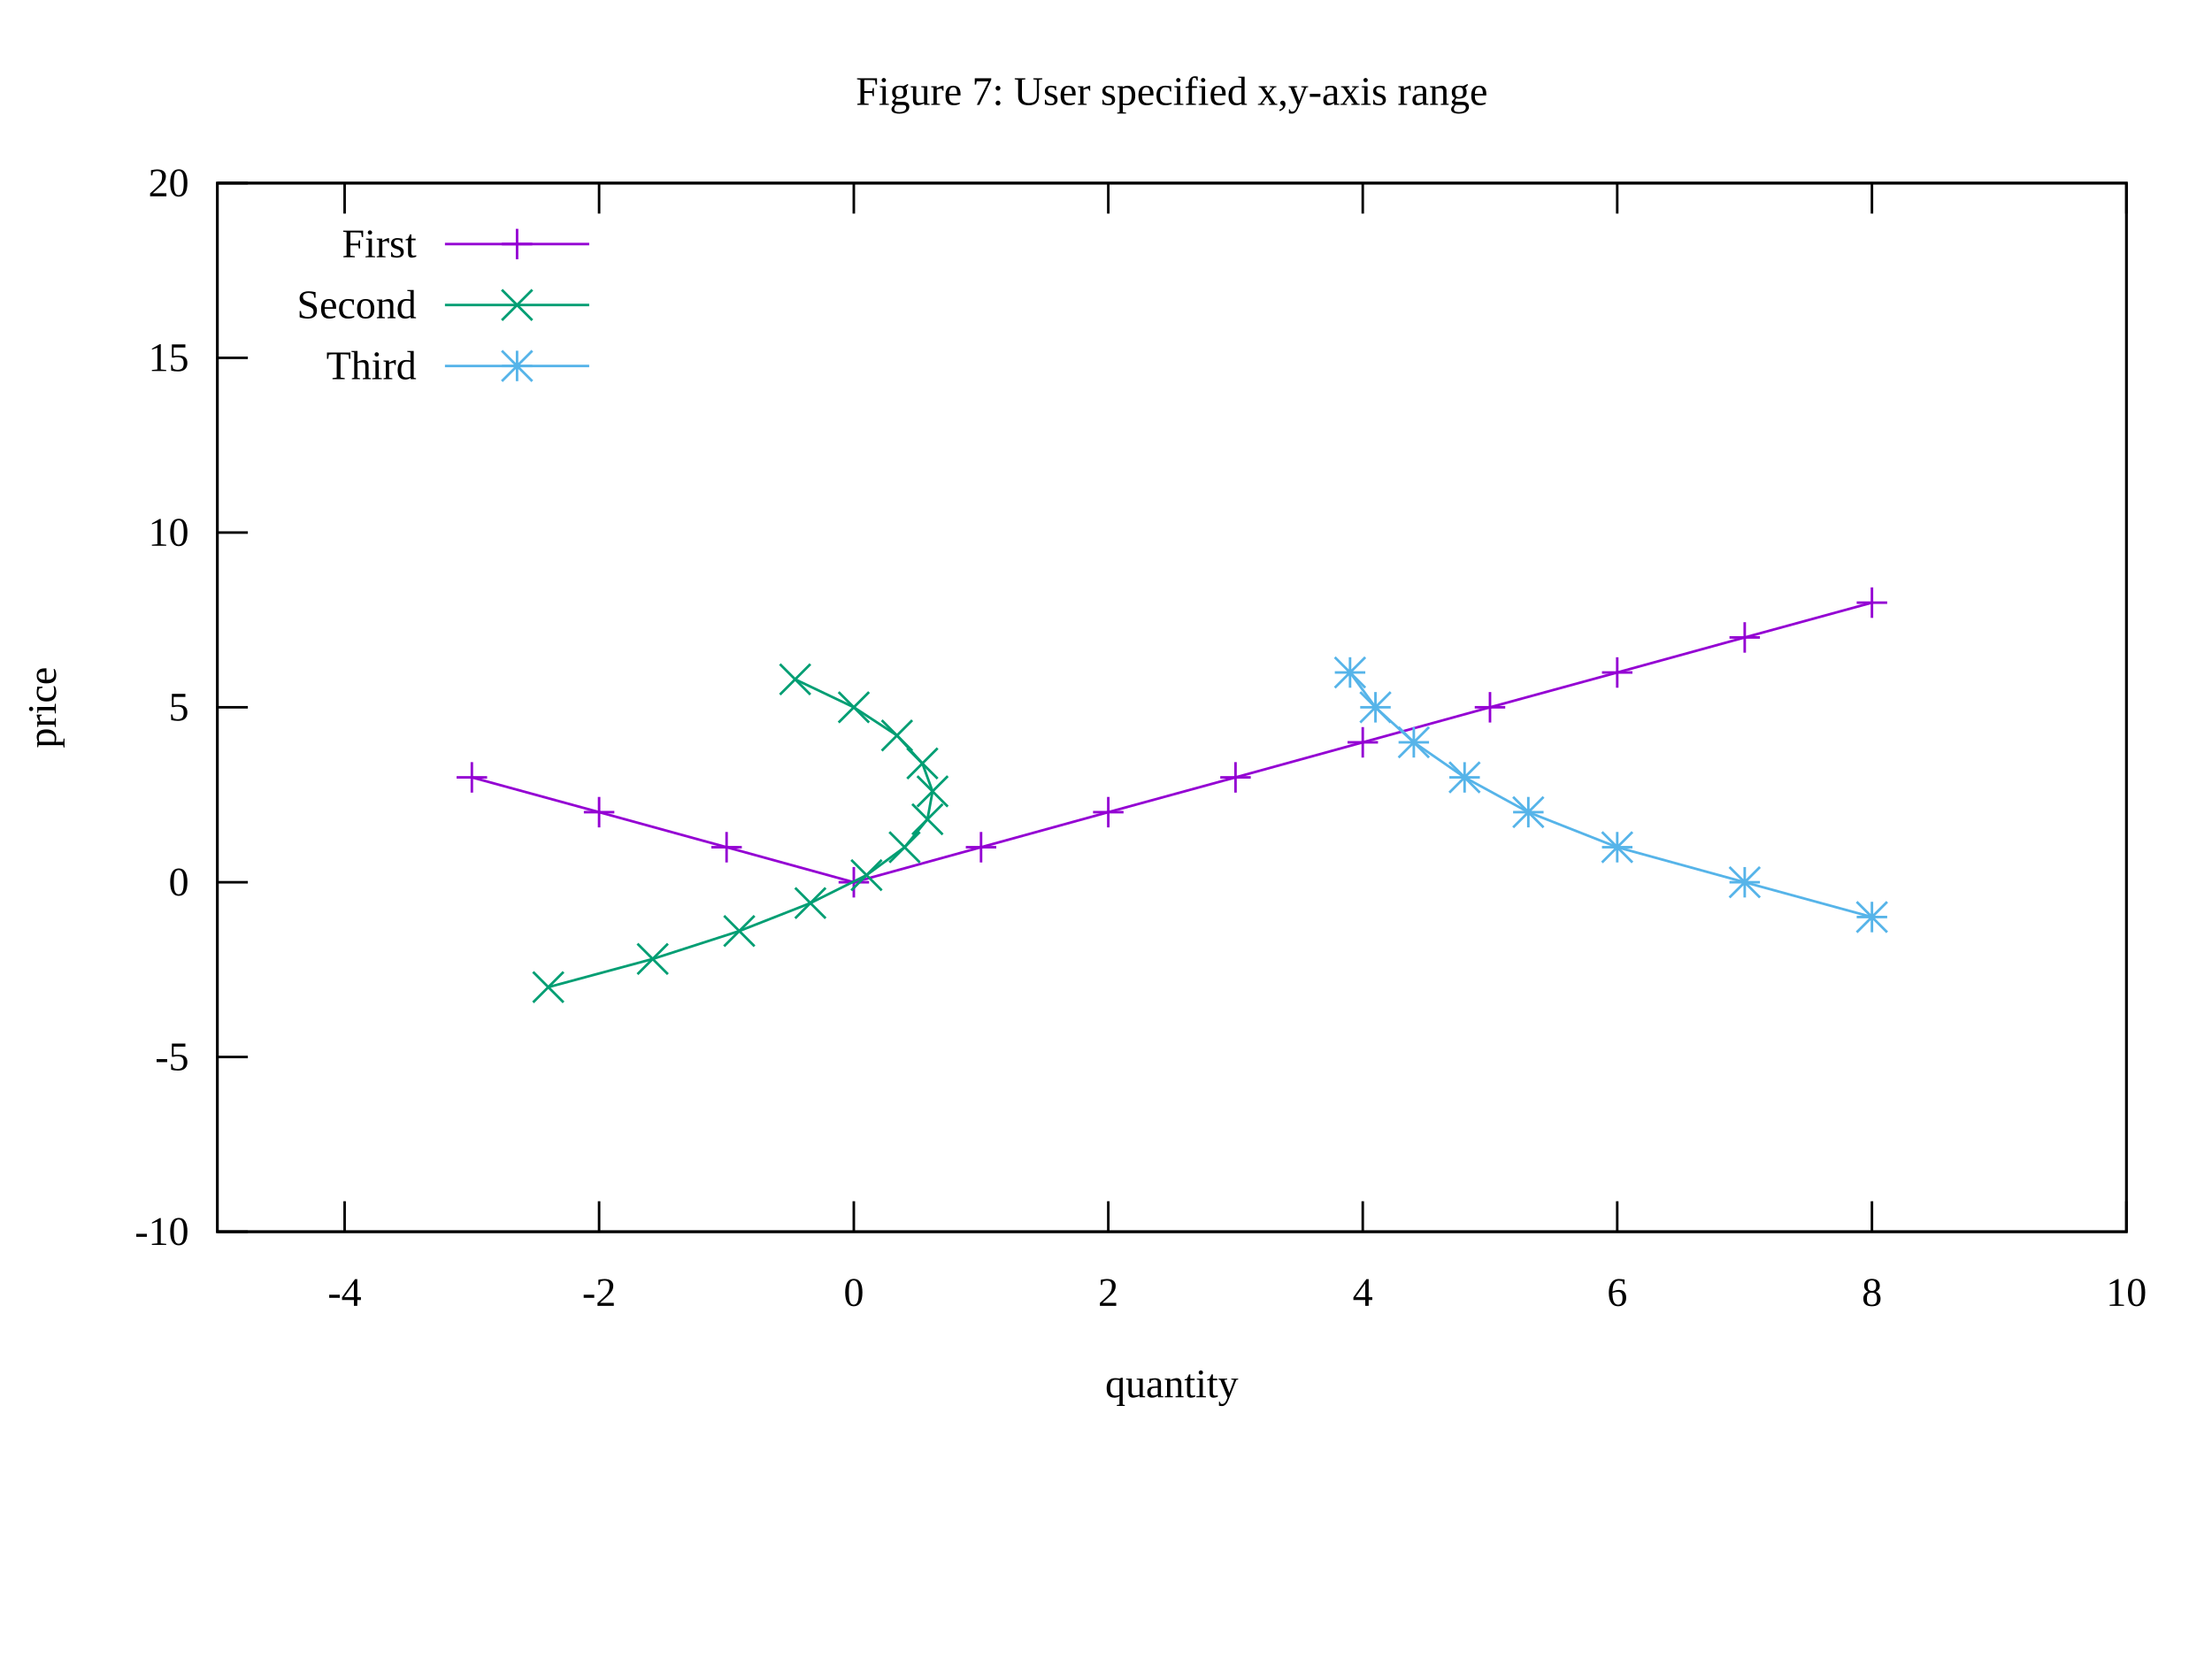
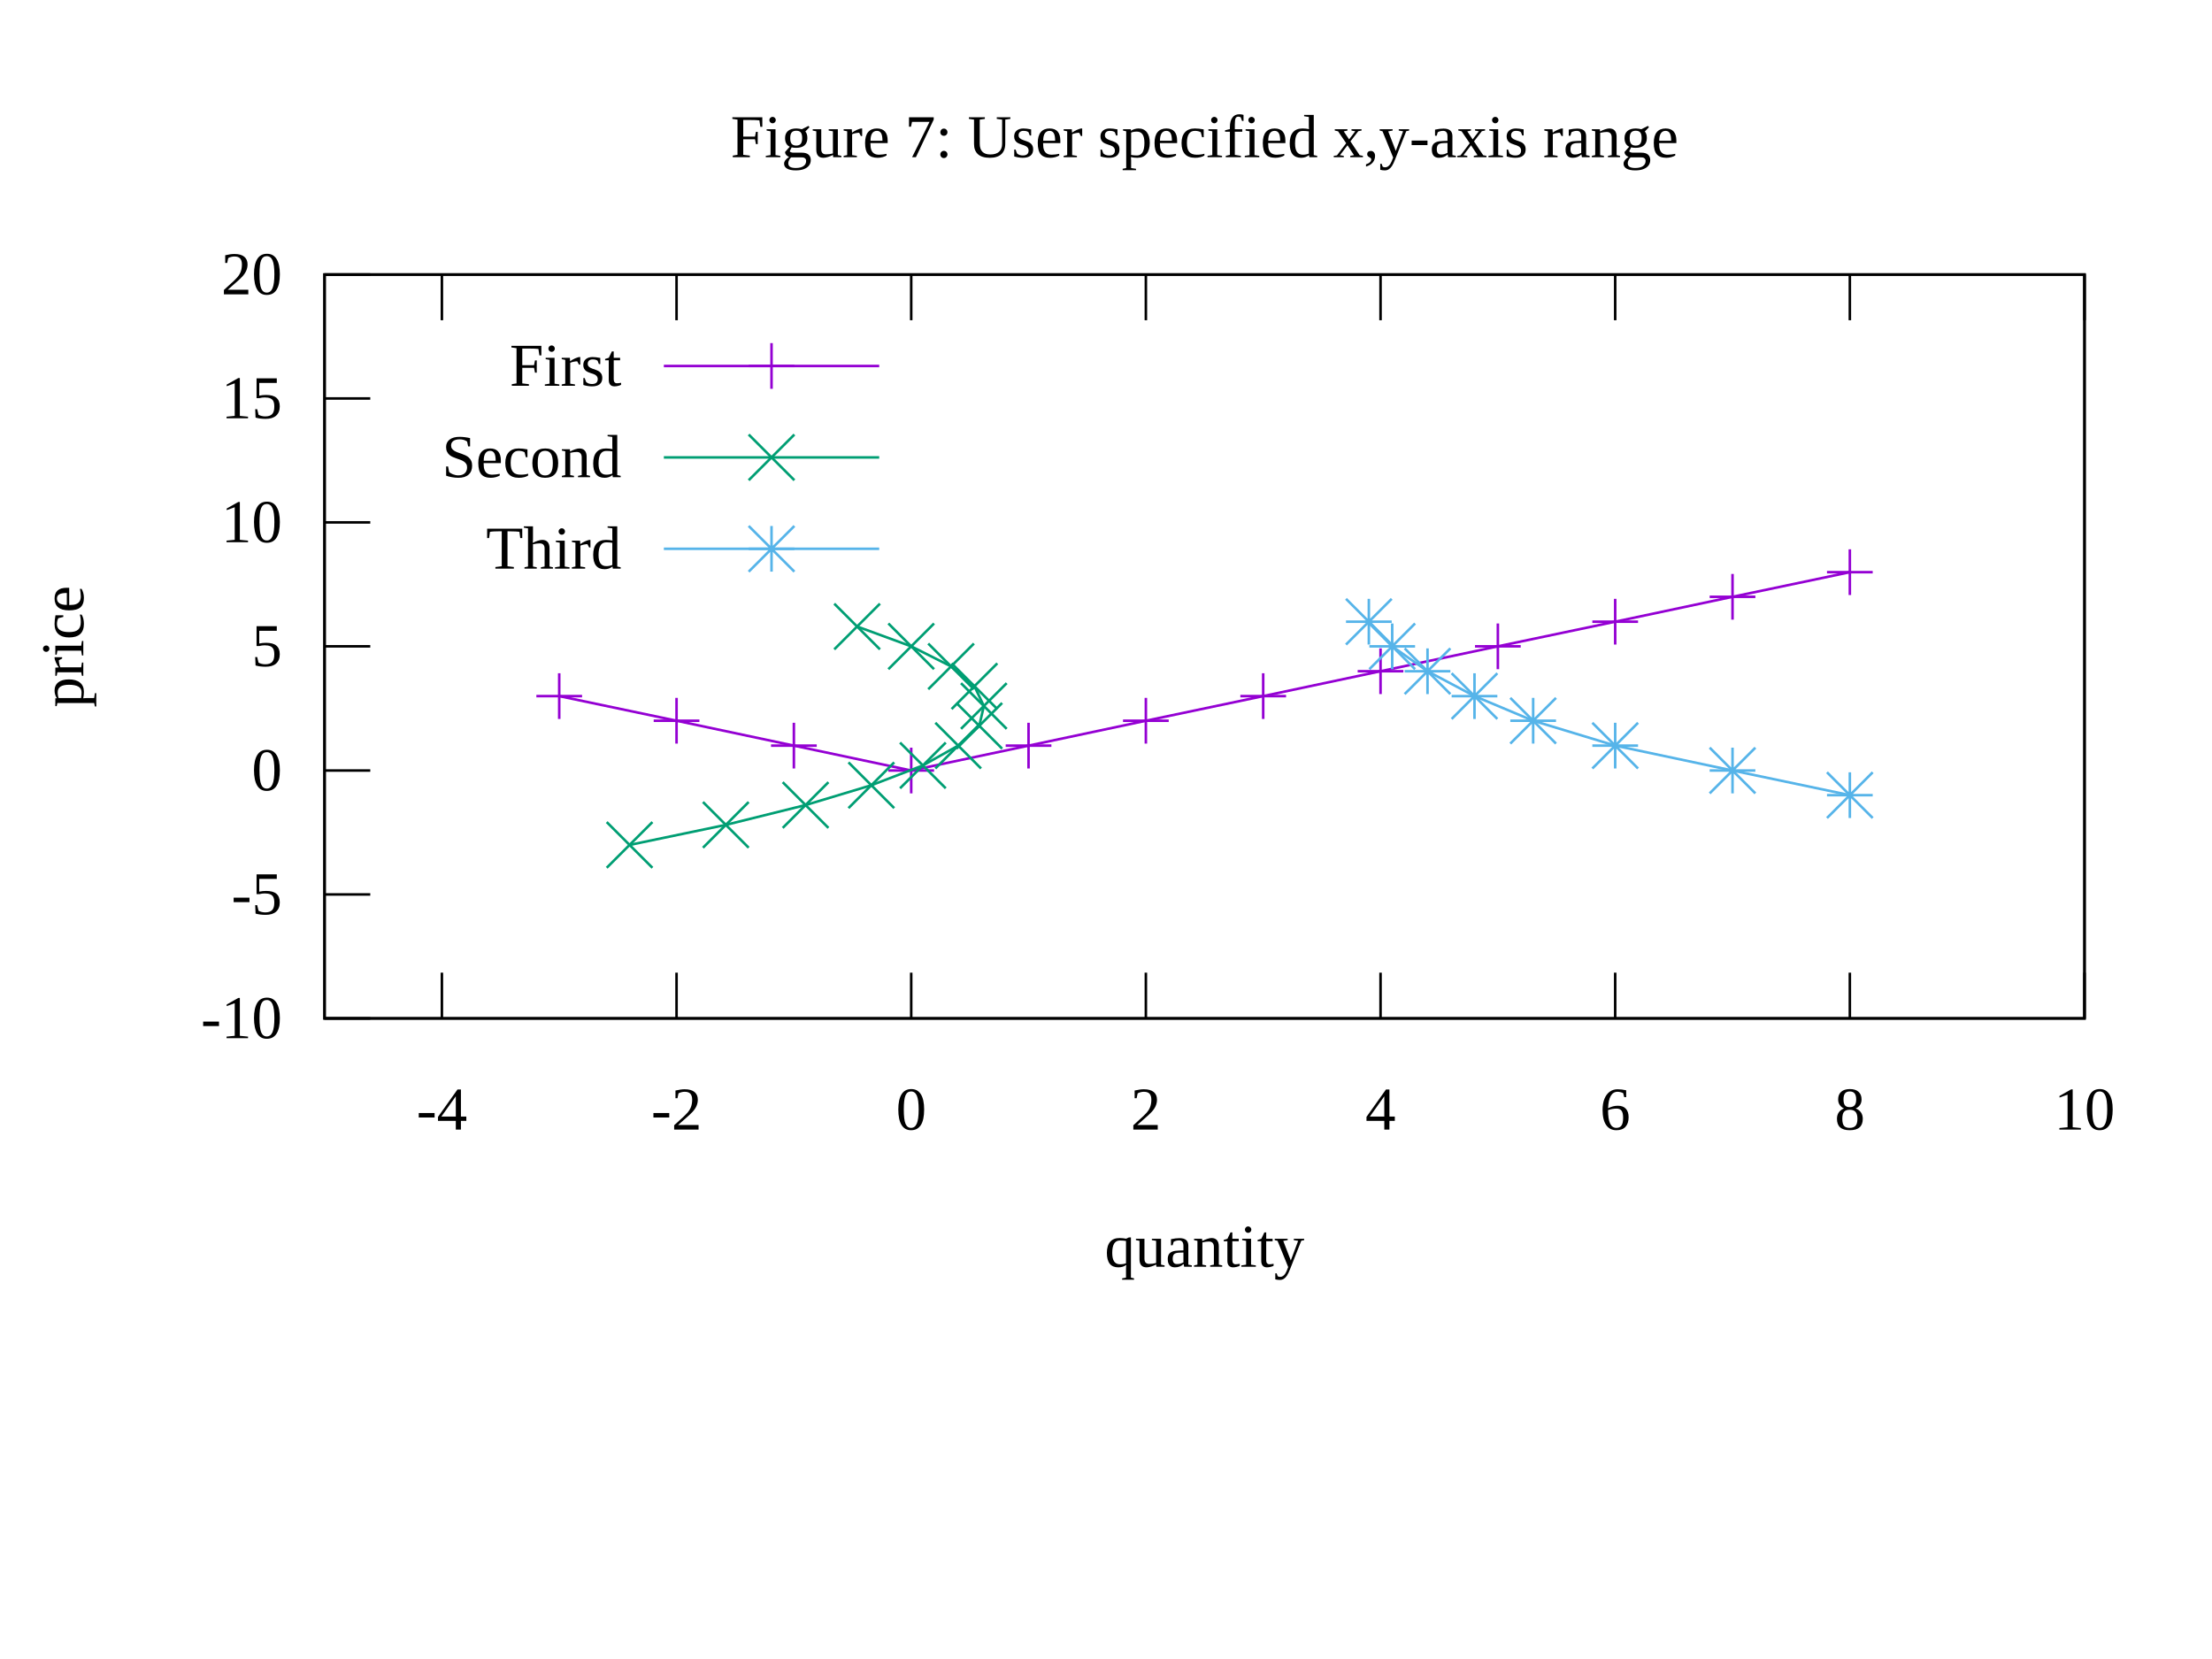
<svg xmlns="http://www.w3.org/2000/svg" xmlns:xlink="http://www.w3.org/1999/xlink" width="871" height="653" viewBox="0 0 871 653">
  <g id="gnuplot_canvas">
    <rect x="0" y="0" width="871" height="653" fill="none" />
    <defs>
      <circle id="gpDot" r="0.5" stroke-width="0.5" />
-       <path id="gpPt0" stroke-width="0.167" stroke="currentColor" d="M-1,0 h2 M0,-1 v2" />
-       <path id="gpPt1" stroke-width="0.167" stroke="currentColor" d="M-1,-1 L1,1 M1,-1 L-1,1" />
-       <path id="gpPt2" stroke-width="0.167" stroke="currentColor" d="M-1,0 L1,0 M0,-1 L0,1 M-1,-1 L1,1 M-1,1 L1,-1" />
-       <rect id="gpPt3" stroke-width="0.167" stroke="currentColor" x="-1" y="-1" width="2" height="2" />
-       <rect id="gpPt4" stroke-width="0.167" stroke="currentColor" fill="currentColor" x="-1" y="-1" width="2" height="2" />
-       <circle id="gpPt5" stroke-width="0.167" stroke="currentColor" cx="0" cy="0" r="1" />
+       <path id="gpPt0" stroke-width="0.111" stroke="currentColor" d="M-1,0 h2 M0,-1 v2" />
+       <path id="gpPt1" stroke-width="0.111" stroke="currentColor" d="M-1,-1 L1,1 M1,-1 L-1,1" />
+       <path id="gpPt2" stroke-width="0.111" stroke="currentColor" d="M-1,0 L1,0 M0,-1 L0,1 M-1,-1 L1,1 M-1,1 L1,-1" />
+       <rect id="gpPt3" stroke-width="0.111" stroke="currentColor" x="-1" y="-1" width="2" height="2" />
+       <rect id="gpPt4" stroke-width="0.111" stroke="currentColor" fill="currentColor" x="-1" y="-1" width="2" height="2" />
+       <circle id="gpPt5" stroke-width="0.111" stroke="currentColor" cx="0" cy="0" r="1" />
      <use xlink:href="#gpPt5" id="gpPt6" fill="currentColor" stroke="none" />
-       <path id="gpPt7" stroke-width="0.167" stroke="currentColor" d="M0,-1.33 L-1.33,0.67 L1.33,0.67 z" />
+       <path id="gpPt7" stroke-width="0.111" stroke="currentColor" d="M0,-1.33 L-1.33,0.67 L1.33,0.67 z" />
      <use xlink:href="#gpPt7" id="gpPt8" fill="currentColor" stroke="none" />
      <use xlink:href="#gpPt7" id="gpPt9" stroke="currentColor" transform="rotate(180)" />
      <use xlink:href="#gpPt9" id="gpPt10" fill="currentColor" stroke="none" />
      <use xlink:href="#gpPt3" id="gpPt11" stroke="currentColor" transform="rotate(45)" />
      <use xlink:href="#gpPt11" id="gpPt12" fill="currentColor" stroke="none" />
-       <path id="gpPt13" stroke-width="0.167" stroke="currentColor" d="M0,1.330 L1.265,0.411 L0.782,-1.067 L-0.782,-1.076 L-1.265,0.411 z" />
+       <path id="gpPt13" stroke-width="0.111" stroke="currentColor" d="M0,1.330 L1.265,0.411 L0.782,-1.067 L-0.782,-1.076 L-1.265,0.411 z" />
      <use xlink:href="#gpPt13" id="gpPt14" fill="currentColor" stroke="none" />
      <filter id="textbox" filterUnits="objectBoundingBox" x="0" y="0" height="1" width="1">
        <feFlood flood-color="white" flood-opacity="1" result="bgnd" />
        <feComposite in="SourceGraphic" in2="bgnd" operator="atop" />
      </filter>
      <filter id="greybox" filterUnits="objectBoundingBox" x="0" y="0" height="1" width="1">
        <feFlood flood-color="lightgrey" flood-opacity="1" result="grey" />
        <feComposite in="SourceGraphic" in2="grey" operator="atop" />
      </filter>
    </defs>
    <g fill="none" color="white" stroke="currentColor" stroke-width="1.00" stroke-linecap="butt" stroke-linejoin="miter">
</g>
    <g fill="none" color="black" stroke="currentColor" stroke-width="1.00" stroke-linecap="butt" stroke-linejoin="miter">
-       <path stroke="black" d="M85.6,485.0 L97.6,485.0  " />
-       <g transform="translate(74.4,490.2)" stroke="none" fill="black" font-family="Times New Roman" font-size="16.00" text-anchor="end">
+       <path stroke="black" d="M127.8,401.0 L145.8,401.0  " />
+       <g transform="translate(111.1,408.8)" stroke="none" fill="black" font-family="Times New Roman" font-size="24.00" text-anchor="end">
        <text>
          <tspan font-family="Times New Roman">-10</tspan>
        </text>
      </g>
    </g>
    <g fill="none" color="black" stroke="currentColor" stroke-width="1.00" stroke-linecap="butt" stroke-linejoin="miter">
-       <path stroke="black" d="M85.6,416.2 L97.6,416.2  " />
-       <g transform="translate(74.4,421.4)" stroke="none" fill="black" font-family="Times New Roman" font-size="16.00" text-anchor="end">
+       <path stroke="black" d="M127.8,352.2 L145.8,352.2  " />
+       <g transform="translate(111.1,360.0)" stroke="none" fill="black" font-family="Times New Roman" font-size="24.00" text-anchor="end">
        <text>
          <tspan font-family="Times New Roman">-5</tspan>
        </text>
      </g>
    </g>
    <g fill="none" color="black" stroke="currentColor" stroke-width="1.00" stroke-linecap="butt" stroke-linejoin="miter">
-       <path stroke="black" d="M85.6,347.4 L97.6,347.4  " />
-       <g transform="translate(74.4,352.6)" stroke="none" fill="black" font-family="Times New Roman" font-size="16.00" text-anchor="end">
+       <path stroke="black" d="M127.8,303.4 L145.8,303.4  " />
+       <g transform="translate(111.1,311.2)" stroke="none" fill="black" font-family="Times New Roman" font-size="24.00" text-anchor="end">
        <text>
          <tspan font-family="Times New Roman"> 0</tspan>
        </text>
      </g>
    </g>
    <g fill="none" color="black" stroke="currentColor" stroke-width="1.00" stroke-linecap="butt" stroke-linejoin="miter">
-       <path stroke="black" d="M85.6,278.5 L97.6,278.5  " />
-       <g transform="translate(74.4,283.7)" stroke="none" fill="black" font-family="Times New Roman" font-size="16.00" text-anchor="end">
+       <path stroke="black" d="M127.8,254.5 L145.8,254.5  " />
+       <g transform="translate(111.1,262.3)" stroke="none" fill="black" font-family="Times New Roman" font-size="24.00" text-anchor="end">
        <text>
          <tspan font-family="Times New Roman"> 5</tspan>
        </text>
      </g>
    </g>
    <g fill="none" color="black" stroke="currentColor" stroke-width="1.00" stroke-linecap="butt" stroke-linejoin="miter">
-       <path stroke="black" d="M85.6,209.7 L97.6,209.7  " />
-       <g transform="translate(74.4,214.9)" stroke="none" fill="black" font-family="Times New Roman" font-size="16.00" text-anchor="end">
+       <path stroke="black" d="M127.8,205.7 L145.8,205.7  " />
+       <g transform="translate(111.1,213.5)" stroke="none" fill="black" font-family="Times New Roman" font-size="24.00" text-anchor="end">
        <text>
          <tspan font-family="Times New Roman"> 10</tspan>
        </text>
      </g>
    </g>
    <g fill="none" color="black" stroke="currentColor" stroke-width="1.00" stroke-linecap="butt" stroke-linejoin="miter">
-       <path stroke="black" d="M85.6,140.9 L97.6,140.9  " />
-       <g transform="translate(74.4,146.1)" stroke="none" fill="black" font-family="Times New Roman" font-size="16.00" text-anchor="end">
+       <path stroke="black" d="M127.8,156.9 L145.8,156.9  " />
+       <g transform="translate(111.1,164.7)" stroke="none" fill="black" font-family="Times New Roman" font-size="24.00" text-anchor="end">
        <text>
          <tspan font-family="Times New Roman"> 15</tspan>
        </text>
      </g>
    </g>
    <g fill="none" color="black" stroke="currentColor" stroke-width="1.00" stroke-linecap="butt" stroke-linejoin="miter">
-       <path stroke="black" d="M85.6,72.1 L97.6,72.1  " />
-       <g transform="translate(74.4,77.3)" stroke="none" fill="black" font-family="Times New Roman" font-size="16.00" text-anchor="end">
+       <path stroke="black" d="M127.8,108.1 L145.8,108.1  " />
+       <g transform="translate(111.1,115.9)" stroke="none" fill="black" font-family="Times New Roman" font-size="24.00" text-anchor="end">
        <text>
          <tspan font-family="Times New Roman"> 20</tspan>
        </text>
      </g>
    </g>
    <g fill="none" color="black" stroke="currentColor" stroke-width="1.00" stroke-linecap="butt" stroke-linejoin="miter">
-       <path stroke="black" d="M135.7,485.0 L135.7,473.0 M135.7,72.1 L135.7,84.1  " />
-       <g transform="translate(135.7,514.2)" stroke="none" fill="black" font-family="Times New Roman" font-size="16.00" text-anchor="middle">
+       <path stroke="black" d="M174.0,401.0 L174.0,383.0 M174.0,108.1 L174.0,126.1  " />
+       <g transform="translate(174.0,444.8)" stroke="none" fill="black" font-family="Times New Roman" font-size="24.00" text-anchor="middle">
        <text>
          <tspan font-family="Times New Roman">-4</tspan>
        </text>
      </g>
    </g>
    <g fill="none" color="black" stroke="currentColor" stroke-width="1.00" stroke-linecap="butt" stroke-linejoin="miter">
-       <path stroke="black" d="M235.9,485.0 L235.9,473.0 M235.9,72.1 L235.9,84.1  " />
-       <g transform="translate(235.9,514.2)" stroke="none" fill="black" font-family="Times New Roman" font-size="16.00" text-anchor="middle">
+       <path stroke="black" d="M266.4,401.0 L266.4,383.0 M266.4,108.1 L266.4,126.1  " />
+       <g transform="translate(266.4,444.8)" stroke="none" fill="black" font-family="Times New Roman" font-size="24.00" text-anchor="middle">
        <text>
          <tspan font-family="Times New Roman">-2</tspan>
        </text>
      </g>
    </g>
    <g fill="none" color="black" stroke="currentColor" stroke-width="1.00" stroke-linecap="butt" stroke-linejoin="miter">
-       <path stroke="black" d="M336.2,485.0 L336.2,473.0 M336.2,72.1 L336.2,84.1  " />
-       <g transform="translate(336.2,514.2)" stroke="none" fill="black" font-family="Times New Roman" font-size="16.00" text-anchor="middle">
+       <path stroke="black" d="M358.8,401.0 L358.8,383.0 M358.8,108.1 L358.8,126.1  " />
+       <g transform="translate(358.8,444.8)" stroke="none" fill="black" font-family="Times New Roman" font-size="24.00" text-anchor="middle">
        <text>
          <tspan font-family="Times New Roman"> 0</tspan>
        </text>
      </g>
    </g>
    <g fill="none" color="black" stroke="currentColor" stroke-width="1.00" stroke-linecap="butt" stroke-linejoin="miter">
-       <path stroke="black" d="M436.4,485.0 L436.4,473.0 M436.4,72.1 L436.4,84.1  " />
-       <g transform="translate(436.4,514.2)" stroke="none" fill="black" font-family="Times New Roman" font-size="16.00" text-anchor="middle">
+       <path stroke="black" d="M451.2,401.0 L451.2,383.0 M451.2,108.1 L451.2,126.1  " />
+       <g transform="translate(451.2,444.8)" stroke="none" fill="black" font-family="Times New Roman" font-size="24.00" text-anchor="middle">
        <text>
          <tspan font-family="Times New Roman"> 2</tspan>
        </text>
      </g>
    </g>
    <g fill="none" color="black" stroke="currentColor" stroke-width="1.00" stroke-linecap="butt" stroke-linejoin="miter">
-       <path stroke="black" d="M536.6,485.0 L536.6,473.0 M536.6,72.1 L536.6,84.1  " />
-       <g transform="translate(536.6,514.2)" stroke="none" fill="black" font-family="Times New Roman" font-size="16.00" text-anchor="middle">
+       <path stroke="black" d="M543.6,401.0 L543.6,383.0 M543.6,108.1 L543.6,126.1  " />
+       <g transform="translate(543.6,444.8)" stroke="none" fill="black" font-family="Times New Roman" font-size="24.00" text-anchor="middle">
        <text>
          <tspan font-family="Times New Roman"> 4</tspan>
        </text>
      </g>
    </g>
    <g fill="none" color="black" stroke="currentColor" stroke-width="1.00" stroke-linecap="butt" stroke-linejoin="miter">
-       <path stroke="black" d="M636.8,485.0 L636.8,473.0 M636.8,72.1 L636.8,84.1  " />
-       <g transform="translate(636.8,514.2)" stroke="none" fill="black" font-family="Times New Roman" font-size="16.00" text-anchor="middle">
+       <path stroke="black" d="M636.0,401.0 L636.0,383.0 M636.0,108.1 L636.0,126.1  " />
+       <g transform="translate(636.0,444.8)" stroke="none" fill="black" font-family="Times New Roman" font-size="24.00" text-anchor="middle">
        <text>
          <tspan font-family="Times New Roman"> 6</tspan>
        </text>
      </g>
    </g>
    <g fill="none" color="black" stroke="currentColor" stroke-width="1.00" stroke-linecap="butt" stroke-linejoin="miter">
-       <path stroke="black" d="M737.1,485.0 L737.1,473.0 M737.1,72.1 L737.1,84.1  " />
-       <g transform="translate(737.1,514.2)" stroke="none" fill="black" font-family="Times New Roman" font-size="16.00" text-anchor="middle">
+       <path stroke="black" d="M728.4,401.0 L728.4,383.0 M728.4,108.1 L728.4,126.1  " />
+       <g transform="translate(728.4,444.8)" stroke="none" fill="black" font-family="Times New Roman" font-size="24.00" text-anchor="middle">
        <text>
          <tspan font-family="Times New Roman"> 8</tspan>
        </text>
      </g>
    </g>
    <g fill="none" color="black" stroke="currentColor" stroke-width="1.00" stroke-linecap="butt" stroke-linejoin="miter">
-       <path stroke="black" d="M837.3,485.0 L837.3,473.0 M837.3,72.1 L837.3,84.1  " />
-       <g transform="translate(837.3,514.2)" stroke="none" fill="black" font-family="Times New Roman" font-size="16.00" text-anchor="middle">
+       <path stroke="black" d="M820.8,401.0 L820.8,383.0 M820.8,108.1 L820.8,126.1  " />
+       <g transform="translate(820.8,444.8)" stroke="none" fill="black" font-family="Times New Roman" font-size="24.00" text-anchor="middle">
        <text>
          <tspan font-family="Times New Roman"> 10</tspan>
        </text>
      </g>
    </g>
    <g fill="none" color="black" stroke="currentColor" stroke-width="1.00" stroke-linecap="butt" stroke-linejoin="miter">
</g>
    <g fill="none" color="black" stroke="currentColor" stroke-width="1.00" stroke-linecap="butt" stroke-linejoin="miter">
-       <path stroke="black" d="M85.6,72.1 L85.6,485.0 L837.3,485.0 L837.3,72.1 L85.6,72.1 Z  " />
-     </g>
-     <g fill="none" color="black" stroke="currentColor" stroke-width="1.00" stroke-linecap="butt" stroke-linejoin="miter">
-       <g transform="translate(22.0,278.6) rotate(270)" stroke="none" fill="black" font-family="Times New Roman" font-size="16.00" text-anchor="middle">
+       <path stroke="black" d="M127.8,108.1 L127.8,401.0 L820.8,401.0 L820.8,108.1 L127.8,108.1 Z  " />
+     </g>
+     <g fill="none" color="black" stroke="currentColor" stroke-width="1.00" stroke-linecap="butt" stroke-linejoin="miter">
+       <g transform="translate(32.8,254.6) rotate(270)" stroke="none" fill="black" font-family="Times New Roman" font-size="24.00" text-anchor="middle">
        <text>
          <tspan font-family="Times New Roman">price</tspan>
        </text>
      </g>
    </g>
    <g fill="none" color="black" stroke="currentColor" stroke-width="1.00" stroke-linecap="butt" stroke-linejoin="miter">
-       <g transform="translate(461.4,550.2)" stroke="none" fill="black" font-family="Times New Roman" font-size="16.00" text-anchor="middle">
+       <g transform="translate(474.3,498.8)" stroke="none" fill="black" font-family="Times New Roman" font-size="24.00" text-anchor="middle">
        <text>
          <tspan font-family="Times New Roman">quantity</tspan>
        </text>
      </g>
    </g>
    <g fill="none" color="black" stroke="currentColor" stroke-width="1.00" stroke-linecap="butt" stroke-linejoin="miter">
-       <g transform="translate(461.4,41.3)" stroke="none" fill="black" font-family="Times New Roman" font-size="16.00" text-anchor="middle">
+       <g transform="translate(474.3,61.9)" stroke="none" fill="black" font-family="Times New Roman" font-size="24.00" text-anchor="middle">
        <text>
          <tspan font-family="Times New Roman">Figure 7: User specified x,y-axis range</tspan>
        </text>
      </g>
    </g>
    <g id="gnuplot_plot_1">
      <g fill="none" color="black" stroke="currentColor" stroke-width="1.00" stroke-linecap="butt" stroke-linejoin="miter">
-         <g transform="translate(164.0,101.3)" stroke="none" fill="black" font-family="Times New Roman" font-size="16.00" text-anchor="end">
+         <g transform="translate(244.7,151.9)" stroke="none" fill="black" font-family="Times New Roman" font-size="24.00" text-anchor="end">
          <text>
            <tspan font-family="Times New Roman">First</tspan>
          </text>
        </g>
      </g>
      <g fill="none" color="black" stroke="currentColor" stroke-width="1.00" stroke-linecap="butt" stroke-linejoin="miter">
-         <path stroke="rgb(148,   0, 211)" d="M175.2,96.1 L232.0,96.1 M185.8,306.1 L235.9,319.8 L286.1,333.6 L336.2,347.4 L386.3,333.6 L436.4,319.8   L486.5,306.1 L536.6,292.3 L586.7,278.5 L636.8,264.8 L687.0,251.0 L737.1,237.3  " />
-         <use xlink:href="#gpPt0" transform="translate(185.8,306.1) scale(6.00)" color="rgb(148,   0, 211)" />
-         <use xlink:href="#gpPt0" transform="translate(235.9,319.8) scale(6.00)" color="rgb(148,   0, 211)" />
-         <use xlink:href="#gpPt0" transform="translate(286.1,333.6) scale(6.00)" color="rgb(148,   0, 211)" />
-         <use xlink:href="#gpPt0" transform="translate(336.2,347.4) scale(6.00)" color="rgb(148,   0, 211)" />
-         <use xlink:href="#gpPt0" transform="translate(386.3,333.6) scale(6.00)" color="rgb(148,   0, 211)" />
-         <use xlink:href="#gpPt0" transform="translate(436.4,319.8) scale(6.00)" color="rgb(148,   0, 211)" />
-         <use xlink:href="#gpPt0" transform="translate(486.5,306.1) scale(6.00)" color="rgb(148,   0, 211)" />
-         <use xlink:href="#gpPt0" transform="translate(536.6,292.3) scale(6.00)" color="rgb(148,   0, 211)" />
-         <use xlink:href="#gpPt0" transform="translate(586.7,278.5) scale(6.00)" color="rgb(148,   0, 211)" />
-         <use xlink:href="#gpPt0" transform="translate(636.8,264.8) scale(6.00)" color="rgb(148,   0, 211)" />
-         <use xlink:href="#gpPt0" transform="translate(687.0,251.0) scale(6.00)" color="rgb(148,   0, 211)" />
-         <use xlink:href="#gpPt0" transform="translate(737.1,237.3) scale(6.00)" color="rgb(148,   0, 211)" />
-         <use xlink:href="#gpPt0" transform="translate(203.6,96.1) scale(6.00)" color="rgb(148,   0, 211)" />
+         <path stroke="rgb(148,   0, 211)" d="M261.4,144.1 L346.2,144.1 M220.2,274.1 L266.4,283.8 L312.6,293.6 L358.8,303.4 L405.0,293.6 L451.2,283.8   L497.4,274.1 L543.6,264.3 L589.8,254.5 L636.0,244.8 L682.2,235.0 L728.4,225.3  " />
+         <use xlink:href="#gpPt0" transform="translate(220.2,274.1) scale(9.00)" color="rgb(148,   0, 211)" />
+         <use xlink:href="#gpPt0" transform="translate(266.4,283.8) scale(9.00)" color="rgb(148,   0, 211)" />
+         <use xlink:href="#gpPt0" transform="translate(312.6,293.6) scale(9.00)" color="rgb(148,   0, 211)" />
+         <use xlink:href="#gpPt0" transform="translate(358.8,303.4) scale(9.00)" color="rgb(148,   0, 211)" />
+         <use xlink:href="#gpPt0" transform="translate(405.0,293.6) scale(9.00)" color="rgb(148,   0, 211)" />
+         <use xlink:href="#gpPt0" transform="translate(451.2,283.8) scale(9.00)" color="rgb(148,   0, 211)" />
+         <use xlink:href="#gpPt0" transform="translate(497.4,274.1) scale(9.00)" color="rgb(148,   0, 211)" />
+         <use xlink:href="#gpPt0" transform="translate(543.6,264.3) scale(9.00)" color="rgb(148,   0, 211)" />
+         <use xlink:href="#gpPt0" transform="translate(589.8,254.5) scale(9.00)" color="rgb(148,   0, 211)" />
+         <use xlink:href="#gpPt0" transform="translate(636.0,244.8) scale(9.00)" color="rgb(148,   0, 211)" />
+         <use xlink:href="#gpPt0" transform="translate(682.2,235.0) scale(9.00)" color="rgb(148,   0, 211)" />
+         <use xlink:href="#gpPt0" transform="translate(728.4,225.3) scale(9.00)" color="rgb(148,   0, 211)" />
+         <use xlink:href="#gpPt0" transform="translate(303.8,144.1) scale(9.00)" color="rgb(148,   0, 211)" />
      </g>
    </g>
    <g id="gnuplot_plot_2">
      <g fill="none" color="black" stroke="currentColor" stroke-width="1.00" stroke-linecap="butt" stroke-linejoin="miter">
-         <g transform="translate(164.0,125.3)" stroke="none" fill="black" font-family="Times New Roman" font-size="16.00" text-anchor="end">
+         <g transform="translate(244.7,187.9)" stroke="none" fill="black" font-family="Times New Roman" font-size="24.00" text-anchor="end">
          <text>
            <tspan font-family="Times New Roman">Second</tspan>
          </text>
        </g>
      </g>
      <g fill="none" color="black" stroke="currentColor" stroke-width="1.00" stroke-linecap="butt" stroke-linejoin="miter">
-         <path stroke="rgb(  0, 158, 115)" d="M175.2,120.1 L232.0,120.1 M215.9,388.7 L257.0,377.6 L291.1,366.6 L319.1,355.6 L341.2,344.6 L356.2,333.6   L365.2,322.6 L367.2,311.6 L363.2,300.6 L353.2,289.6 L336.2,278.5 L313.1,267.5  " />
-         <use xlink:href="#gpPt1" transform="translate(215.9,388.7) scale(6.00)" color="rgb(  0, 158, 115)" />
-         <use xlink:href="#gpPt1" transform="translate(257.0,377.6) scale(6.00)" color="rgb(  0, 158, 115)" />
-         <use xlink:href="#gpPt1" transform="translate(291.1,366.6) scale(6.00)" color="rgb(  0, 158, 115)" />
-         <use xlink:href="#gpPt1" transform="translate(319.1,355.6) scale(6.00)" color="rgb(  0, 158, 115)" />
-         <use xlink:href="#gpPt1" transform="translate(341.2,344.6) scale(6.00)" color="rgb(  0, 158, 115)" />
-         <use xlink:href="#gpPt1" transform="translate(356.2,333.6) scale(6.00)" color="rgb(  0, 158, 115)" />
-         <use xlink:href="#gpPt1" transform="translate(365.2,322.6) scale(6.00)" color="rgb(  0, 158, 115)" />
-         <use xlink:href="#gpPt1" transform="translate(367.2,311.6) scale(6.00)" color="rgb(  0, 158, 115)" />
-         <use xlink:href="#gpPt1" transform="translate(363.2,300.6) scale(6.00)" color="rgb(  0, 158, 115)" />
-         <use xlink:href="#gpPt1" transform="translate(353.2,289.6) scale(6.00)" color="rgb(  0, 158, 115)" />
-         <use xlink:href="#gpPt1" transform="translate(336.2,278.5) scale(6.00)" color="rgb(  0, 158, 115)" />
-         <use xlink:href="#gpPt1" transform="translate(313.1,267.5) scale(6.00)" color="rgb(  0, 158, 115)" />
-         <use xlink:href="#gpPt1" transform="translate(203.6,120.1) scale(6.00)" color="rgb(  0, 158, 115)" />
+         <path stroke="rgb(  0, 158, 115)" d="M261.4,180.1 L346.2,180.1 M247.9,332.7 L285.8,324.8 L317.2,317.0 L343.1,309.2 L363.4,301.4 L377.3,293.6   L385.6,285.8 L387.4,278.0 L383.7,270.2 L374.5,262.4 L358.8,254.5 L337.5,246.7  " />
+         <use xlink:href="#gpPt1" transform="translate(247.9,332.7) scale(9.00)" color="rgb(  0, 158, 115)" />
+         <use xlink:href="#gpPt1" transform="translate(285.8,324.8) scale(9.00)" color="rgb(  0, 158, 115)" />
+         <use xlink:href="#gpPt1" transform="translate(317.2,317.0) scale(9.00)" color="rgb(  0, 158, 115)" />
+         <use xlink:href="#gpPt1" transform="translate(343.1,309.2) scale(9.00)" color="rgb(  0, 158, 115)" />
+         <use xlink:href="#gpPt1" transform="translate(363.4,301.4) scale(9.00)" color="rgb(  0, 158, 115)" />
+         <use xlink:href="#gpPt1" transform="translate(377.3,293.6) scale(9.00)" color="rgb(  0, 158, 115)" />
+         <use xlink:href="#gpPt1" transform="translate(385.6,285.8) scale(9.00)" color="rgb(  0, 158, 115)" />
+         <use xlink:href="#gpPt1" transform="translate(387.4,278.0) scale(9.00)" color="rgb(  0, 158, 115)" />
+         <use xlink:href="#gpPt1" transform="translate(383.7,270.2) scale(9.00)" color="rgb(  0, 158, 115)" />
+         <use xlink:href="#gpPt1" transform="translate(374.5,262.4) scale(9.00)" color="rgb(  0, 158, 115)" />
+         <use xlink:href="#gpPt1" transform="translate(358.8,254.5) scale(9.00)" color="rgb(  0, 158, 115)" />
+         <use xlink:href="#gpPt1" transform="translate(337.5,246.7) scale(9.00)" color="rgb(  0, 158, 115)" />
+         <use xlink:href="#gpPt1" transform="translate(303.8,180.1) scale(9.00)" color="rgb(  0, 158, 115)" />
      </g>
    </g>
    <g id="gnuplot_plot_3">
      <g fill="none" color="black" stroke="currentColor" stroke-width="1.00" stroke-linecap="butt" stroke-linejoin="miter">
-         <g transform="translate(164.0,149.3)" stroke="none" fill="black" font-family="Times New Roman" font-size="16.00" text-anchor="end">
+         <g transform="translate(244.7,223.9)" stroke="none" fill="black" font-family="Times New Roman" font-size="24.00" text-anchor="end">
          <text>
            <tspan font-family="Times New Roman">Third</tspan>
          </text>
        </g>
      </g>
      <g fill="none" color="black" stroke="currentColor" stroke-width="1.00" stroke-linecap="butt" stroke-linejoin="miter">
-         <path stroke="rgb( 86, 180, 233)" d="M175.2,144.1 L232.0,144.1 M737.1,361.1 L687.0,347.4 L636.8,333.6 L601.8,319.8 L576.7,306.1 L556.7,292.3   L541.6,278.5 L531.6,264.8  " />
-         <use xlink:href="#gpPt2" transform="translate(737.1,361.1) scale(6.00)" color="rgb( 86, 180, 233)" />
-         <use xlink:href="#gpPt2" transform="translate(687.0,347.4) scale(6.00)" color="rgb( 86, 180, 233)" />
-         <use xlink:href="#gpPt2" transform="translate(636.8,333.6) scale(6.00)" color="rgb( 86, 180, 233)" />
-         <use xlink:href="#gpPt2" transform="translate(601.8,319.8) scale(6.00)" color="rgb( 86, 180, 233)" />
-         <use xlink:href="#gpPt2" transform="translate(576.7,306.1) scale(6.00)" color="rgb( 86, 180, 233)" />
-         <use xlink:href="#gpPt2" transform="translate(556.7,292.3) scale(6.00)" color="rgb( 86, 180, 233)" />
-         <use xlink:href="#gpPt2" transform="translate(541.6,278.5) scale(6.00)" color="rgb( 86, 180, 233)" />
-         <use xlink:href="#gpPt2" transform="translate(531.6,264.8) scale(6.00)" color="rgb( 86, 180, 233)" />
-         <use xlink:href="#gpPt2" transform="translate(203.6,144.1) scale(6.00)" color="rgb( 86, 180, 233)" />
+         <path stroke="rgb( 86, 180, 233)" d="M261.4,216.1 L346.2,216.1 M728.4,313.1 L682.2,303.4 L636.0,293.6 L603.7,283.8 L580.6,274.1 L562.1,264.3   L548.2,254.5 L539.0,244.8  " />
+         <use xlink:href="#gpPt2" transform="translate(728.4,313.1) scale(9.00)" color="rgb( 86, 180, 233)" />
+         <use xlink:href="#gpPt2" transform="translate(682.2,303.4) scale(9.00)" color="rgb( 86, 180, 233)" />
+         <use xlink:href="#gpPt2" transform="translate(636.0,293.6) scale(9.00)" color="rgb( 86, 180, 233)" />
+         <use xlink:href="#gpPt2" transform="translate(603.7,283.8) scale(9.00)" color="rgb( 86, 180, 233)" />
+         <use xlink:href="#gpPt2" transform="translate(580.6,274.1) scale(9.00)" color="rgb( 86, 180, 233)" />
+         <use xlink:href="#gpPt2" transform="translate(562.1,264.3) scale(9.00)" color="rgb( 86, 180, 233)" />
+         <use xlink:href="#gpPt2" transform="translate(548.2,254.5) scale(9.00)" color="rgb( 86, 180, 233)" />
+         <use xlink:href="#gpPt2" transform="translate(539.0,244.8) scale(9.00)" color="rgb( 86, 180, 233)" />
+         <use xlink:href="#gpPt2" transform="translate(303.8,216.1) scale(9.00)" color="rgb( 86, 180, 233)" />
      </g>
    </g>
    <g fill="none" color="white" stroke="rgb( 86, 180, 233)" stroke-width="2.00" stroke-linecap="butt" stroke-linejoin="miter">
</g>
    <g fill="none" color="black" stroke="currentColor" stroke-width="2.00" stroke-linecap="butt" stroke-linejoin="miter">
</g>
    <g fill="none" color="black" stroke="black" stroke-width="1.00" stroke-linecap="butt" stroke-linejoin="miter">
</g>
    <g fill="none" color="black" stroke="currentColor" stroke-width="1.00" stroke-linecap="butt" stroke-linejoin="miter">
-       <path stroke="black" d="M85.6,72.1 L85.6,485.0 L837.3,485.0 L837.3,72.1 L85.6,72.1 Z  " />
+       <path stroke="black" d="M127.8,108.1 L127.8,401.0 L820.8,401.0 L820.8,108.1 L127.8,108.1 Z  " />
    </g>
    <g fill="none" color="black" stroke="currentColor" stroke-width="1.00" stroke-linecap="butt" stroke-linejoin="miter">
</g>
  </g>
</svg>
